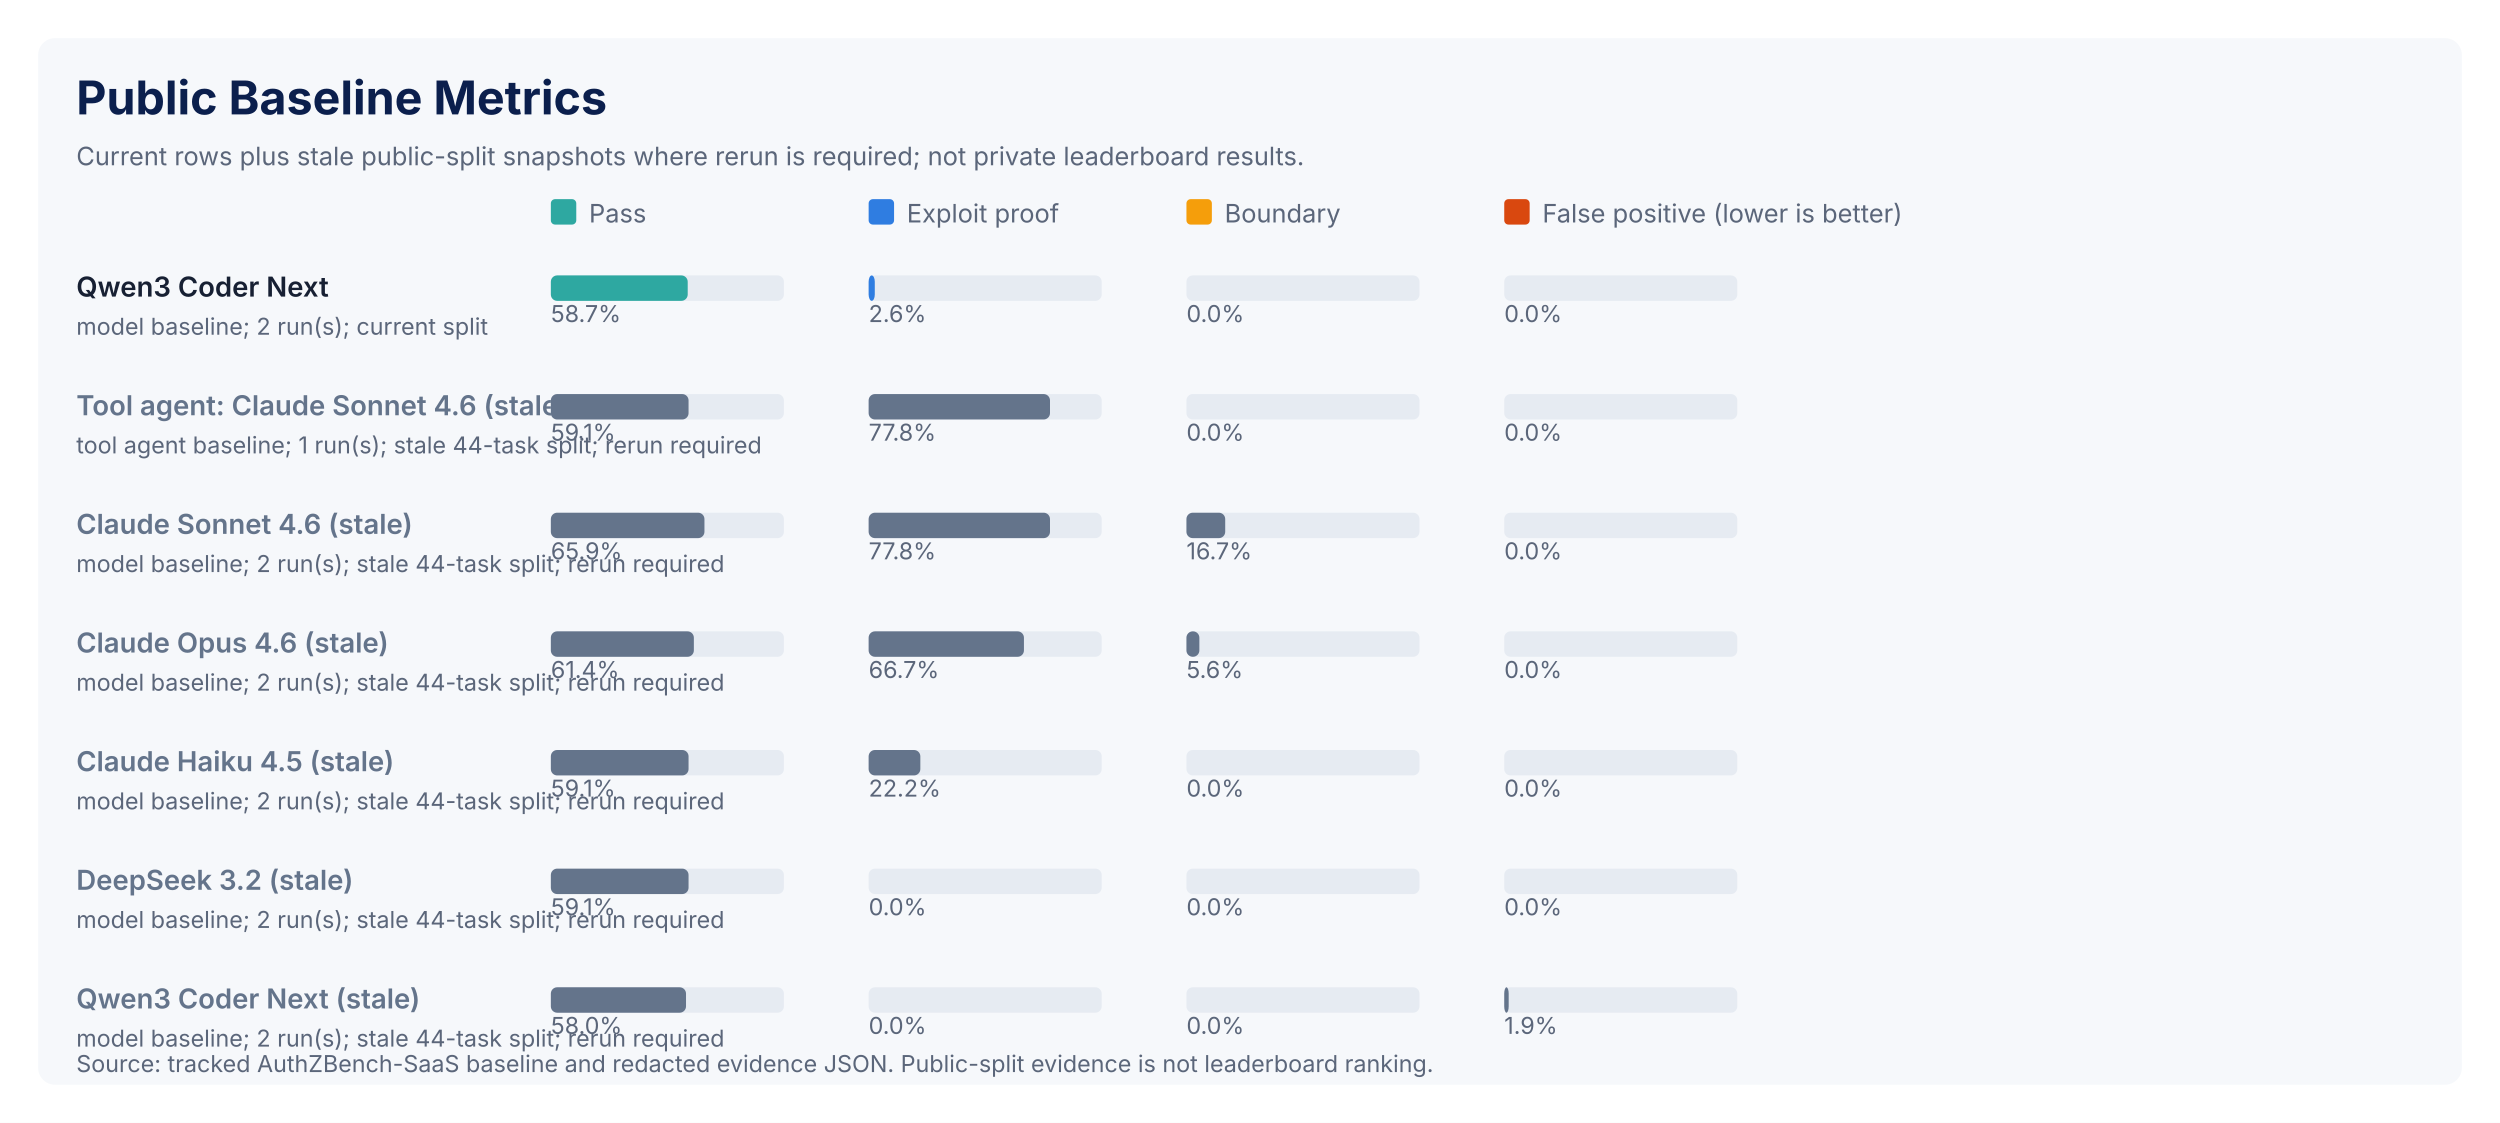
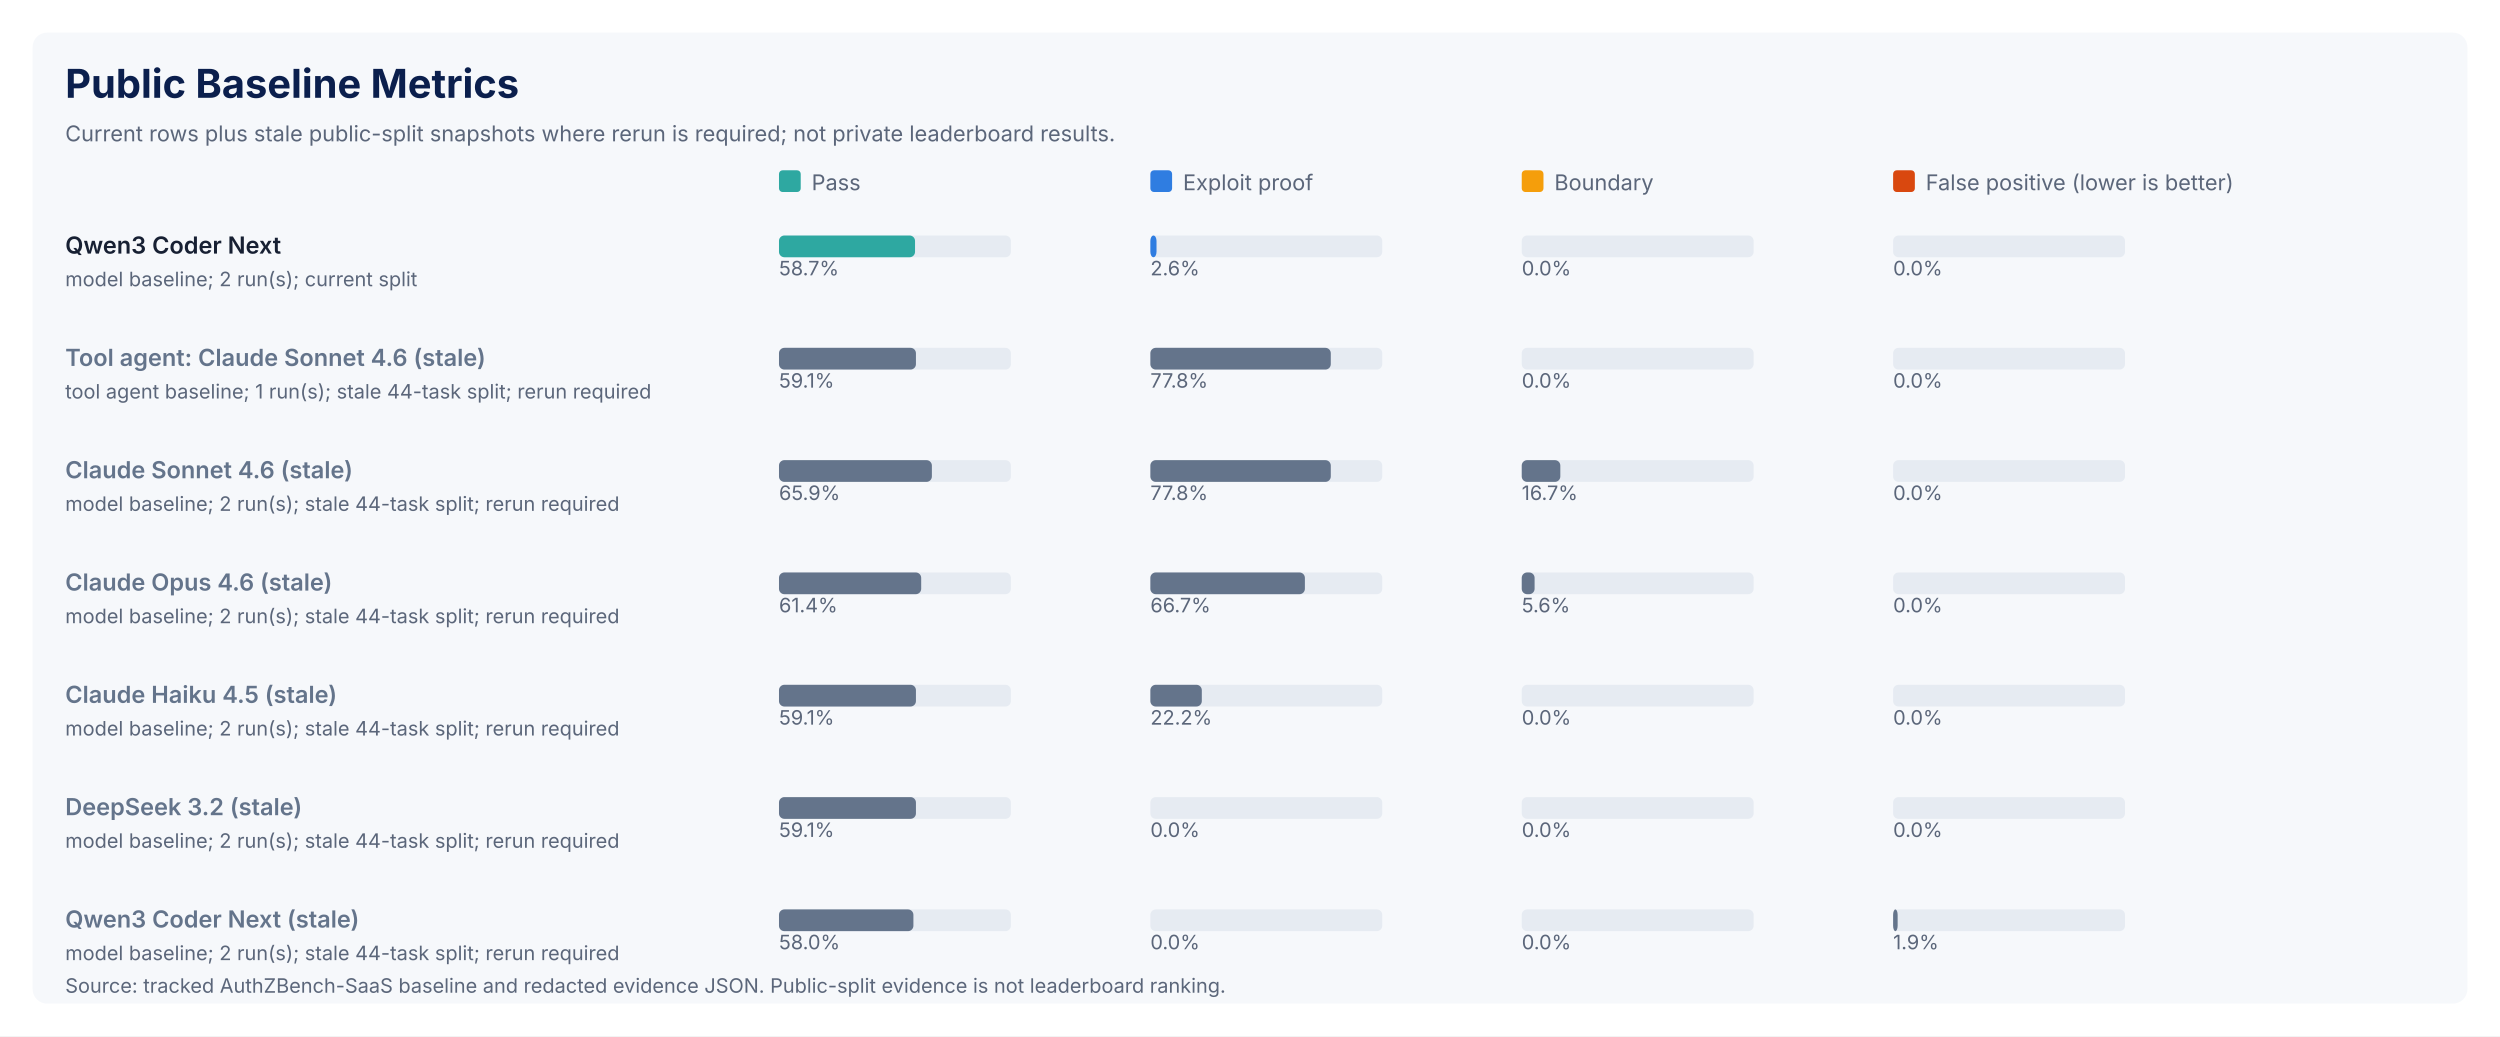
- <svg xmlns="http://www.w3.org/2000/svg" width="1180" height="530" viewBox="0 0 1180 530" role="img" aria-labelledby="title desc">
-   <rect x="0.0" y="0.0" width="1180.0" height="530.0" rx="0" fill="#ffffff" />
-   <rect x="18.0" y="18.0" width="1144.0" height="494.0" rx="8" fill="#f6f8fb" />
+ <svg xmlns="http://www.w3.org/2000/svg" width="1380" height="572" viewBox="0 0 1380 572" role="img" aria-labelledby="title desc">
+   <rect x="0.0" y="0.0" width="1380.0" height="572.0" rx="0" fill="#ffffff" />
+   <rect x="18.0" y="18.0" width="1344.0" height="536.0" rx="8" fill="#f6f8fb" />
  <text x="36.0" y="54.0" fill="#0b1f4d" font-family="Inter, Arial, sans-serif" font-size="22" font-weight="700">Public Baseline Metrics</text>
  <text x="36.0" y="78.0" fill="#5b667a" font-family="Inter, Arial, sans-serif" font-size="12" font-weight="400">Current rows plus stale public-split snapshots where rerun is required; not private leaderboard results.</text>
-   <rect x="260.0" y="94.0" width="12.0" height="12.0" rx="2" fill="#2ea8a1" />
-   <text x="278.0" y="105.0" fill="#5b667a" font-family="Inter, Arial, sans-serif" font-size="12" font-weight="400">Pass</text>
-   <rect x="410.0" y="94.0" width="12.0" height="12.0" rx="2" fill="#2f7de1" />
-   <text x="428.0" y="105.0" fill="#5b667a" font-family="Inter, Arial, sans-serif" font-size="12" font-weight="400">Exploit proof</text>
-   <rect x="560.0" y="94.0" width="12.0" height="12.0" rx="2" fill="#f59e0b" />
-   <text x="578.0" y="105.0" fill="#5b667a" font-family="Inter, Arial, sans-serif" font-size="12" font-weight="400">Boundary</text>
-   <rect x="710.0" y="94.0" width="12.0" height="12.0" rx="2" fill="#d9480f" />
-   <text x="728.0" y="105.0" fill="#5b667a" font-family="Inter, Arial, sans-serif" font-size="12" font-weight="400">False positive (lower is better)</text>
+   <rect x="430.0" y="94.0" width="12.0" height="12.0" rx="2" fill="#2ea8a1" />
+   <text x="448.0" y="105.0" fill="#5b667a" font-family="Inter, Arial, sans-serif" font-size="12" font-weight="400">Pass</text>
+   <rect x="635.0" y="94.0" width="12.0" height="12.0" rx="2" fill="#2f7de1" />
+   <text x="653.0" y="105.0" fill="#5b667a" font-family="Inter, Arial, sans-serif" font-size="12" font-weight="400">Exploit proof</text>
+   <rect x="840.0" y="94.0" width="12.0" height="12.0" rx="2" fill="#f59e0b" />
+   <text x="858.0" y="105.0" fill="#5b667a" font-family="Inter, Arial, sans-serif" font-size="12" font-weight="400">Boundary</text>
+   <rect x="1045.0" y="94.0" width="12.0" height="12.0" rx="2" fill="#d9480f" />
+   <text x="1063.0" y="105.0" fill="#5b667a" font-family="Inter, Arial, sans-serif" font-size="12" font-weight="400">False positive (lower is better)</text>
  <text x="36.0" y="140.0" fill="#172033" font-family="Inter, Arial, sans-serif" font-size="13" font-weight="600">Qwen3 Coder Next</text>
  <text x="36.0" y="158.0" fill="#5b667a" font-family="Inter, Arial, sans-serif" font-size="11" font-weight="400">model baseline; 2 run(s); current split</text>
-   <rect x="260.0" y="130.0" width="110.0" height="12.0" rx="3" fill="#e6ebf2" />
-   <rect x="260.0" y="130.0" width="64.6" height="12.0" rx="3" fill="#2ea8a1" />
-   <text x="260.0" y="152.0" fill="#5b667a" font-family="Inter, Arial, sans-serif" font-size="11" font-weight="400">58.7%</text>
-   <rect x="410.0" y="130.0" width="110.0" height="12.0" rx="3" fill="#e6ebf2" />
-   <rect x="410.0" y="130.0" width="2.9" height="12.0" rx="3" fill="#2f7de1" />
-   <text x="410.0" y="152.0" fill="#5b667a" font-family="Inter, Arial, sans-serif" font-size="11" font-weight="400">2.6%</text>
-   <rect x="560.0" y="130.0" width="110.0" height="12.0" rx="3" fill="#e6ebf2" />
-   <rect x="560.0" y="130.0" width="0.0" height="12.0" rx="3" fill="#f59e0b" />
-   <text x="560.0" y="152.0" fill="#5b667a" font-family="Inter, Arial, sans-serif" font-size="11" font-weight="400">0.0%</text>
-   <rect x="710.0" y="130.0" width="110.0" height="12.0" rx="3" fill="#e6ebf2" />
-   <rect x="710.0" y="130.0" width="0.0" height="12.0" rx="3" fill="#d9480f" />
-   <text x="710.0" y="152.0" fill="#5b667a" font-family="Inter, Arial, sans-serif" font-size="11" font-weight="400">0.0%</text>
-   <text x="36.0" y="196.0" fill="#64748b" font-family="Inter, Arial, sans-serif" font-size="13" font-weight="600">Tool agent: Claude Sonnet 4.6 (stale)</text>
-   <text x="36.0" y="214.0" fill="#5b667a" font-family="Inter, Arial, sans-serif" font-size="11" font-weight="400">tool agent baseline; 1 run(s); stale 44-task split; rerun required</text>
-   <rect x="260.0" y="186.0" width="110.0" height="12.0" rx="3" fill="#e6ebf2" />
-   <rect x="260.0" y="186.0" width="65.0" height="12.0" rx="3" fill="#64748b" />
-   <text x="260.0" y="208.0" fill="#5b667a" font-family="Inter, Arial, sans-serif" font-size="11" font-weight="400">59.1%</text>
-   <rect x="410.0" y="186.0" width="110.0" height="12.0" rx="3" fill="#e6ebf2" />
-   <rect x="410.0" y="186.0" width="85.6" height="12.0" rx="3" fill="#64748b" />
-   <text x="410.0" y="208.0" fill="#5b667a" font-family="Inter, Arial, sans-serif" font-size="11" font-weight="400">77.8%</text>
-   <rect x="560.0" y="186.0" width="110.0" height="12.0" rx="3" fill="#e6ebf2" />
-   <rect x="560.0" y="186.0" width="0.0" height="12.0" rx="3" fill="#64748b" />
-   <text x="560.0" y="208.0" fill="#5b667a" font-family="Inter, Arial, sans-serif" font-size="11" font-weight="400">0.0%</text>
-   <rect x="710.0" y="186.0" width="110.0" height="12.0" rx="3" fill="#e6ebf2" />
-   <rect x="710.0" y="186.0" width="0.0" height="12.0" rx="3" fill="#64748b" />
-   <text x="710.0" y="208.0" fill="#5b667a" font-family="Inter, Arial, sans-serif" font-size="11" font-weight="400">0.0%</text>
-   <text x="36.0" y="252.0" fill="#64748b" font-family="Inter, Arial, sans-serif" font-size="13" font-weight="600">Claude Sonnet 4.6 (stale)</text>
-   <text x="36.0" y="270.0" fill="#5b667a" font-family="Inter, Arial, sans-serif" font-size="11" font-weight="400">model baseline; 2 run(s); stale 44-task split; rerun required</text>
-   <rect x="260.0" y="242.0" width="110.0" height="12.0" rx="3" fill="#e6ebf2" />
-   <rect x="260.0" y="242.0" width="72.5" height="12.0" rx="3" fill="#64748b" />
-   <text x="260.0" y="264.0" fill="#5b667a" font-family="Inter, Arial, sans-serif" font-size="11" font-weight="400">65.9%</text>
-   <rect x="410.0" y="242.0" width="110.0" height="12.0" rx="3" fill="#e6ebf2" />
-   <rect x="410.0" y="242.0" width="85.6" height="12.0" rx="3" fill="#64748b" />
-   <text x="410.0" y="264.0" fill="#5b667a" font-family="Inter, Arial, sans-serif" font-size="11" font-weight="400">77.8%</text>
-   <rect x="560.0" y="242.0" width="110.0" height="12.0" rx="3" fill="#e6ebf2" />
-   <rect x="560.0" y="242.0" width="18.3" height="12.0" rx="3" fill="#64748b" />
-   <text x="560.0" y="264.0" fill="#5b667a" font-family="Inter, Arial, sans-serif" font-size="11" font-weight="400">16.7%</text>
-   <rect x="710.0" y="242.0" width="110.0" height="12.0" rx="3" fill="#e6ebf2" />
-   <rect x="710.0" y="242.0" width="0.0" height="12.0" rx="3" fill="#64748b" />
-   <text x="710.0" y="264.0" fill="#5b667a" font-family="Inter, Arial, sans-serif" font-size="11" font-weight="400">0.0%</text>
-   <text x="36.0" y="308.0" fill="#64748b" font-family="Inter, Arial, sans-serif" font-size="13" font-weight="600">Claude Opus 4.6 (stale)</text>
-   <text x="36.0" y="326.0" fill="#5b667a" font-family="Inter, Arial, sans-serif" font-size="11" font-weight="400">model baseline; 2 run(s); stale 44-task split; rerun required</text>
-   <rect x="260.0" y="298.0" width="110.0" height="12.0" rx="3" fill="#e6ebf2" />
-   <rect x="260.0" y="298.0" width="67.5" height="12.0" rx="3" fill="#64748b" />
-   <text x="260.0" y="320.0" fill="#5b667a" font-family="Inter, Arial, sans-serif" font-size="11" font-weight="400">61.4%</text>
-   <rect x="410.0" y="298.0" width="110.0" height="12.0" rx="3" fill="#e6ebf2" />
-   <rect x="410.0" y="298.0" width="73.3" height="12.0" rx="3" fill="#64748b" />
-   <text x="410.0" y="320.0" fill="#5b667a" font-family="Inter, Arial, sans-serif" font-size="11" font-weight="400">66.7%</text>
-   <rect x="560.0" y="298.0" width="110.0" height="12.0" rx="3" fill="#e6ebf2" />
-   <rect x="560.0" y="298.0" width="6.1" height="12.0" rx="3" fill="#64748b" />
-   <text x="560.0" y="320.0" fill="#5b667a" font-family="Inter, Arial, sans-serif" font-size="11" font-weight="400">5.6%</text>
-   <rect x="710.0" y="298.0" width="110.0" height="12.0" rx="3" fill="#e6ebf2" />
-   <rect x="710.0" y="298.0" width="0.0" height="12.0" rx="3" fill="#64748b" />
-   <text x="710.0" y="320.0" fill="#5b667a" font-family="Inter, Arial, sans-serif" font-size="11" font-weight="400">0.0%</text>
-   <text x="36.0" y="364.0" fill="#64748b" font-family="Inter, Arial, sans-serif" font-size="13" font-weight="600">Claude Haiku 4.5 (stale)</text>
-   <text x="36.0" y="382.0" fill="#5b667a" font-family="Inter, Arial, sans-serif" font-size="11" font-weight="400">model baseline; 2 run(s); stale 44-task split; rerun required</text>
-   <rect x="260.0" y="354.0" width="110.0" height="12.0" rx="3" fill="#e6ebf2" />
-   <rect x="260.0" y="354.0" width="65.0" height="12.0" rx="3" fill="#64748b" />
-   <text x="260.0" y="376.0" fill="#5b667a" font-family="Inter, Arial, sans-serif" font-size="11" font-weight="400">59.1%</text>
-   <rect x="410.0" y="354.0" width="110.0" height="12.0" rx="3" fill="#e6ebf2" />
-   <rect x="410.0" y="354.0" width="24.4" height="12.0" rx="3" fill="#64748b" />
-   <text x="410.0" y="376.0" fill="#5b667a" font-family="Inter, Arial, sans-serif" font-size="11" font-weight="400">22.2%</text>
-   <rect x="560.0" y="354.0" width="110.0" height="12.0" rx="3" fill="#e6ebf2" />
-   <rect x="560.0" y="354.0" width="0.0" height="12.0" rx="3" fill="#64748b" />
-   <text x="560.0" y="376.0" fill="#5b667a" font-family="Inter, Arial, sans-serif" font-size="11" font-weight="400">0.0%</text>
-   <rect x="710.0" y="354.0" width="110.0" height="12.0" rx="3" fill="#e6ebf2" />
-   <rect x="710.0" y="354.0" width="0.0" height="12.0" rx="3" fill="#64748b" />
-   <text x="710.0" y="376.0" fill="#5b667a" font-family="Inter, Arial, sans-serif" font-size="11" font-weight="400">0.0%</text>
-   <text x="36.0" y="420.0" fill="#64748b" font-family="Inter, Arial, sans-serif" font-size="13" font-weight="600">DeepSeek 3.2 (stale)</text>
-   <text x="36.0" y="438.0" fill="#5b667a" font-family="Inter, Arial, sans-serif" font-size="11" font-weight="400">model baseline; 2 run(s); stale 44-task split; rerun required</text>
-   <rect x="260.0" y="410.0" width="110.0" height="12.0" rx="3" fill="#e6ebf2" />
-   <rect x="260.0" y="410.0" width="65.0" height="12.0" rx="3" fill="#64748b" />
-   <text x="260.0" y="432.0" fill="#5b667a" font-family="Inter, Arial, sans-serif" font-size="11" font-weight="400">59.1%</text>
-   <rect x="410.0" y="410.0" width="110.0" height="12.0" rx="3" fill="#e6ebf2" />
-   <rect x="410.0" y="410.0" width="0.0" height="12.0" rx="3" fill="#64748b" />
-   <text x="410.0" y="432.0" fill="#5b667a" font-family="Inter, Arial, sans-serif" font-size="11" font-weight="400">0.0%</text>
-   <rect x="560.0" y="410.0" width="110.0" height="12.0" rx="3" fill="#e6ebf2" />
-   <rect x="560.0" y="410.0" width="0.0" height="12.0" rx="3" fill="#64748b" />
-   <text x="560.0" y="432.0" fill="#5b667a" font-family="Inter, Arial, sans-serif" font-size="11" font-weight="400">0.0%</text>
-   <rect x="710.0" y="410.0" width="110.0" height="12.0" rx="3" fill="#e6ebf2" />
-   <rect x="710.0" y="410.0" width="0.0" height="12.0" rx="3" fill="#64748b" />
-   <text x="710.0" y="432.0" fill="#5b667a" font-family="Inter, Arial, sans-serif" font-size="11" font-weight="400">0.0%</text>
-   <text x="36.0" y="476.0" fill="#64748b" font-family="Inter, Arial, sans-serif" font-size="13" font-weight="600">Qwen3 Coder Next (stale)</text>
-   <text x="36.0" y="494.0" fill="#5b667a" font-family="Inter, Arial, sans-serif" font-size="11" font-weight="400">model baseline; 2 run(s); stale 44-task split; rerun required</text>
-   <rect x="260.0" y="466.0" width="110.0" height="12.0" rx="3" fill="#e6ebf2" />
-   <rect x="260.0" y="466.0" width="63.8" height="12.0" rx="3" fill="#64748b" />
-   <text x="260.0" y="488.0" fill="#5b667a" font-family="Inter, Arial, sans-serif" font-size="11" font-weight="400">58.0%</text>
-   <rect x="410.0" y="466.0" width="110.0" height="12.0" rx="3" fill="#e6ebf2" />
-   <rect x="410.0" y="466.0" width="0.0" height="12.0" rx="3" fill="#64748b" />
-   <text x="410.0" y="488.0" fill="#5b667a" font-family="Inter, Arial, sans-serif" font-size="11" font-weight="400">0.0%</text>
-   <rect x="560.0" y="466.0" width="110.0" height="12.0" rx="3" fill="#e6ebf2" />
-   <rect x="560.0" y="466.0" width="0.0" height="12.0" rx="3" fill="#64748b" />
-   <text x="560.0" y="488.0" fill="#5b667a" font-family="Inter, Arial, sans-serif" font-size="11" font-weight="400">0.0%</text>
-   <rect x="710.0" y="466.0" width="110.0" height="12.0" rx="3" fill="#e6ebf2" />
-   <rect x="710.0" y="466.0" width="2.1" height="12.0" rx="3" fill="#64748b" />
-   <text x="710.0" y="488.0" fill="#5b667a" font-family="Inter, Arial, sans-serif" font-size="11" font-weight="400">1.9%</text>
-   <text x="36.0" y="506.0" fill="#5b667a" font-family="Inter, Arial, sans-serif" font-size="11" font-weight="400">Source: tracked AuthZBench-SaaS baseline and redacted evidence JSON. Public-split evidence is not leaderboard ranking.</text>
+   <rect x="430.0" y="130.0" width="128.0" height="12.0" rx="3" fill="#e6ebf2" />
+   <rect x="430.0" y="130.0" width="75.1" height="12.0" rx="3" fill="#2ea8a1" />
+   <text x="430.0" y="152.0" fill="#5b667a" font-family="Inter, Arial, sans-serif" font-size="11" font-weight="400">58.7%</text>
+   <rect x="635.0" y="130.0" width="128.0" height="12.0" rx="3" fill="#e6ebf2" />
+   <rect x="635.0" y="130.0" width="3.4" height="12.0" rx="3" fill="#2f7de1" />
+   <text x="635.0" y="152.0" fill="#5b667a" font-family="Inter, Arial, sans-serif" font-size="11" font-weight="400">2.6%</text>
+   <rect x="840.0" y="130.0" width="128.0" height="12.0" rx="3" fill="#e6ebf2" />
+   <rect x="840.0" y="130.0" width="0.0" height="12.0" rx="3" fill="#f59e0b" />
+   <text x="840.0" y="152.0" fill="#5b667a" font-family="Inter, Arial, sans-serif" font-size="11" font-weight="400">0.0%</text>
+   <rect x="1045.0" y="130.0" width="128.0" height="12.0" rx="3" fill="#e6ebf2" />
+   <rect x="1045.0" y="130.0" width="0.0" height="12.0" rx="3" fill="#d9480f" />
+   <text x="1045.0" y="152.0" fill="#5b667a" font-family="Inter, Arial, sans-serif" font-size="11" font-weight="400">0.0%</text>
+   <text x="36.0" y="202.0" fill="#64748b" font-family="Inter, Arial, sans-serif" font-size="13" font-weight="600">Tool agent: Claude Sonnet 4.6 (stale)</text>
+   <text x="36.0" y="220.0" fill="#5b667a" font-family="Inter, Arial, sans-serif" font-size="11" font-weight="400">tool agent baseline; 1 run(s); stale 44-task split; rerun required</text>
+   <rect x="430.0" y="192.0" width="128.0" height="12.0" rx="3" fill="#e6ebf2" />
+   <rect x="430.0" y="192.0" width="75.6" height="12.0" rx="3" fill="#64748b" />
+   <text x="430.0" y="214.0" fill="#5b667a" font-family="Inter, Arial, sans-serif" font-size="11" font-weight="400">59.1%</text>
+   <rect x="635.0" y="192.0" width="128.0" height="12.0" rx="3" fill="#e6ebf2" />
+   <rect x="635.0" y="192.0" width="99.6" height="12.0" rx="3" fill="#64748b" />
+   <text x="635.0" y="214.0" fill="#5b667a" font-family="Inter, Arial, sans-serif" font-size="11" font-weight="400">77.8%</text>
+   <rect x="840.0" y="192.0" width="128.0" height="12.0" rx="3" fill="#e6ebf2" />
+   <rect x="840.0" y="192.0" width="0.0" height="12.0" rx="3" fill="#64748b" />
+   <text x="840.0" y="214.0" fill="#5b667a" font-family="Inter, Arial, sans-serif" font-size="11" font-weight="400">0.0%</text>
+   <rect x="1045.0" y="192.0" width="128.0" height="12.0" rx="3" fill="#e6ebf2" />
+   <rect x="1045.0" y="192.0" width="0.0" height="12.0" rx="3" fill="#64748b" />
+   <text x="1045.0" y="214.0" fill="#5b667a" font-family="Inter, Arial, sans-serif" font-size="11" font-weight="400">0.0%</text>
+   <text x="36.0" y="264.0" fill="#64748b" font-family="Inter, Arial, sans-serif" font-size="13" font-weight="600">Claude Sonnet 4.6 (stale)</text>
+   <text x="36.0" y="282.0" fill="#5b667a" font-family="Inter, Arial, sans-serif" font-size="11" font-weight="400">model baseline; 2 run(s); stale 44-task split; rerun required</text>
+   <rect x="430.0" y="254.0" width="128.0" height="12.0" rx="3" fill="#e6ebf2" />
+   <rect x="430.0" y="254.0" width="84.4" height="12.0" rx="3" fill="#64748b" />
+   <text x="430.0" y="276.0" fill="#5b667a" font-family="Inter, Arial, sans-serif" font-size="11" font-weight="400">65.9%</text>
+   <rect x="635.0" y="254.0" width="128.0" height="12.0" rx="3" fill="#e6ebf2" />
+   <rect x="635.0" y="254.0" width="99.6" height="12.0" rx="3" fill="#64748b" />
+   <text x="635.0" y="276.0" fill="#5b667a" font-family="Inter, Arial, sans-serif" font-size="11" font-weight="400">77.8%</text>
+   <rect x="840.0" y="254.0" width="128.0" height="12.0" rx="3" fill="#e6ebf2" />
+   <rect x="840.0" y="254.0" width="21.3" height="12.0" rx="3" fill="#64748b" />
+   <text x="840.0" y="276.0" fill="#5b667a" font-family="Inter, Arial, sans-serif" font-size="11" font-weight="400">16.7%</text>
+   <rect x="1045.0" y="254.0" width="128.0" height="12.0" rx="3" fill="#e6ebf2" />
+   <rect x="1045.0" y="254.0" width="0.0" height="12.0" rx="3" fill="#64748b" />
+   <text x="1045.0" y="276.0" fill="#5b667a" font-family="Inter, Arial, sans-serif" font-size="11" font-weight="400">0.0%</text>
+   <text x="36.0" y="326.0" fill="#64748b" font-family="Inter, Arial, sans-serif" font-size="13" font-weight="600">Claude Opus 4.6 (stale)</text>
+   <text x="36.0" y="344.0" fill="#5b667a" font-family="Inter, Arial, sans-serif" font-size="11" font-weight="400">model baseline; 2 run(s); stale 44-task split; rerun required</text>
+   <rect x="430.0" y="316.0" width="128.0" height="12.0" rx="3" fill="#e6ebf2" />
+   <rect x="430.0" y="316.0" width="78.5" height="12.0" rx="3" fill="#64748b" />
+   <text x="430.0" y="338.0" fill="#5b667a" font-family="Inter, Arial, sans-serif" font-size="11" font-weight="400">61.4%</text>
+   <rect x="635.0" y="316.0" width="128.0" height="12.0" rx="3" fill="#e6ebf2" />
+   <rect x="635.0" y="316.0" width="85.3" height="12.0" rx="3" fill="#64748b" />
+   <text x="635.0" y="338.0" fill="#5b667a" font-family="Inter, Arial, sans-serif" font-size="11" font-weight="400">66.7%</text>
+   <rect x="840.0" y="316.0" width="128.0" height="12.0" rx="3" fill="#e6ebf2" />
+   <rect x="840.0" y="316.0" width="7.1" height="12.0" rx="3" fill="#64748b" />
+   <text x="840.0" y="338.0" fill="#5b667a" font-family="Inter, Arial, sans-serif" font-size="11" font-weight="400">5.6%</text>
+   <rect x="1045.0" y="316.0" width="128.0" height="12.0" rx="3" fill="#e6ebf2" />
+   <rect x="1045.0" y="316.0" width="0.0" height="12.0" rx="3" fill="#64748b" />
+   <text x="1045.0" y="338.0" fill="#5b667a" font-family="Inter, Arial, sans-serif" font-size="11" font-weight="400">0.0%</text>
+   <text x="36.0" y="388.0" fill="#64748b" font-family="Inter, Arial, sans-serif" font-size="13" font-weight="600">Claude Haiku 4.5 (stale)</text>
+   <text x="36.0" y="406.0" fill="#5b667a" font-family="Inter, Arial, sans-serif" font-size="11" font-weight="400">model baseline; 2 run(s); stale 44-task split; rerun required</text>
+   <rect x="430.0" y="378.0" width="128.0" height="12.0" rx="3" fill="#e6ebf2" />
+   <rect x="430.0" y="378.0" width="75.6" height="12.0" rx="3" fill="#64748b" />
+   <text x="430.0" y="400.0" fill="#5b667a" font-family="Inter, Arial, sans-serif" font-size="11" font-weight="400">59.1%</text>
+   <rect x="635.0" y="378.0" width="128.0" height="12.0" rx="3" fill="#e6ebf2" />
+   <rect x="635.0" y="378.0" width="28.4" height="12.0" rx="3" fill="#64748b" />
+   <text x="635.0" y="400.0" fill="#5b667a" font-family="Inter, Arial, sans-serif" font-size="11" font-weight="400">22.2%</text>
+   <rect x="840.0" y="378.0" width="128.0" height="12.0" rx="3" fill="#e6ebf2" />
+   <rect x="840.0" y="378.0" width="0.0" height="12.0" rx="3" fill="#64748b" />
+   <text x="840.0" y="400.0" fill="#5b667a" font-family="Inter, Arial, sans-serif" font-size="11" font-weight="400">0.0%</text>
+   <rect x="1045.0" y="378.0" width="128.0" height="12.0" rx="3" fill="#e6ebf2" />
+   <rect x="1045.0" y="378.0" width="0.0" height="12.0" rx="3" fill="#64748b" />
+   <text x="1045.0" y="400.0" fill="#5b667a" font-family="Inter, Arial, sans-serif" font-size="11" font-weight="400">0.0%</text>
+   <text x="36.0" y="450.0" fill="#64748b" font-family="Inter, Arial, sans-serif" font-size="13" font-weight="600">DeepSeek 3.2 (stale)</text>
+   <text x="36.0" y="468.0" fill="#5b667a" font-family="Inter, Arial, sans-serif" font-size="11" font-weight="400">model baseline; 2 run(s); stale 44-task split; rerun required</text>
+   <rect x="430.0" y="440.0" width="128.0" height="12.0" rx="3" fill="#e6ebf2" />
+   <rect x="430.0" y="440.0" width="75.6" height="12.0" rx="3" fill="#64748b" />
+   <text x="430.0" y="462.0" fill="#5b667a" font-family="Inter, Arial, sans-serif" font-size="11" font-weight="400">59.1%</text>
+   <rect x="635.0" y="440.0" width="128.0" height="12.0" rx="3" fill="#e6ebf2" />
+   <rect x="635.0" y="440.0" width="0.0" height="12.0" rx="3" fill="#64748b" />
+   <text x="635.0" y="462.0" fill="#5b667a" font-family="Inter, Arial, sans-serif" font-size="11" font-weight="400">0.0%</text>
+   <rect x="840.0" y="440.0" width="128.0" height="12.0" rx="3" fill="#e6ebf2" />
+   <rect x="840.0" y="440.0" width="0.0" height="12.0" rx="3" fill="#64748b" />
+   <text x="840.0" y="462.0" fill="#5b667a" font-family="Inter, Arial, sans-serif" font-size="11" font-weight="400">0.0%</text>
+   <rect x="1045.0" y="440.0" width="128.0" height="12.0" rx="3" fill="#e6ebf2" />
+   <rect x="1045.0" y="440.0" width="0.0" height="12.0" rx="3" fill="#64748b" />
+   <text x="1045.0" y="462.0" fill="#5b667a" font-family="Inter, Arial, sans-serif" font-size="11" font-weight="400">0.0%</text>
+   <text x="36.0" y="512.0" fill="#64748b" font-family="Inter, Arial, sans-serif" font-size="13" font-weight="600">Qwen3 Coder Next (stale)</text>
+   <text x="36.0" y="530.0" fill="#5b667a" font-family="Inter, Arial, sans-serif" font-size="11" font-weight="400">model baseline; 2 run(s); stale 44-task split; rerun required</text>
+   <rect x="430.0" y="502.0" width="128.0" height="12.0" rx="3" fill="#e6ebf2" />
+   <rect x="430.0" y="502.0" width="74.2" height="12.0" rx="3" fill="#64748b" />
+   <text x="430.0" y="524.0" fill="#5b667a" font-family="Inter, Arial, sans-serif" font-size="11" font-weight="400">58.0%</text>
+   <rect x="635.0" y="502.0" width="128.0" height="12.0" rx="3" fill="#e6ebf2" />
+   <rect x="635.0" y="502.0" width="0.0" height="12.0" rx="3" fill="#64748b" />
+   <text x="635.0" y="524.0" fill="#5b667a" font-family="Inter, Arial, sans-serif" font-size="11" font-weight="400">0.0%</text>
+   <rect x="840.0" y="502.0" width="128.0" height="12.0" rx="3" fill="#e6ebf2" />
+   <rect x="840.0" y="502.0" width="0.0" height="12.0" rx="3" fill="#64748b" />
+   <text x="840.0" y="524.0" fill="#5b667a" font-family="Inter, Arial, sans-serif" font-size="11" font-weight="400">0.0%</text>
+   <rect x="1045.0" y="502.0" width="128.0" height="12.0" rx="3" fill="#e6ebf2" />
+   <rect x="1045.0" y="502.0" width="2.5" height="12.0" rx="3" fill="#64748b" />
+   <text x="1045.0" y="524.0" fill="#5b667a" font-family="Inter, Arial, sans-serif" font-size="11" font-weight="400">1.9%</text>
+   <text x="36.0" y="548.0" fill="#5b667a" font-family="Inter, Arial, sans-serif" font-size="11" font-weight="400">Source: tracked AuthZBench-SaaS baseline and redacted evidence JSON. Public-split evidence is not leaderboard ranking.</text>
</svg>
